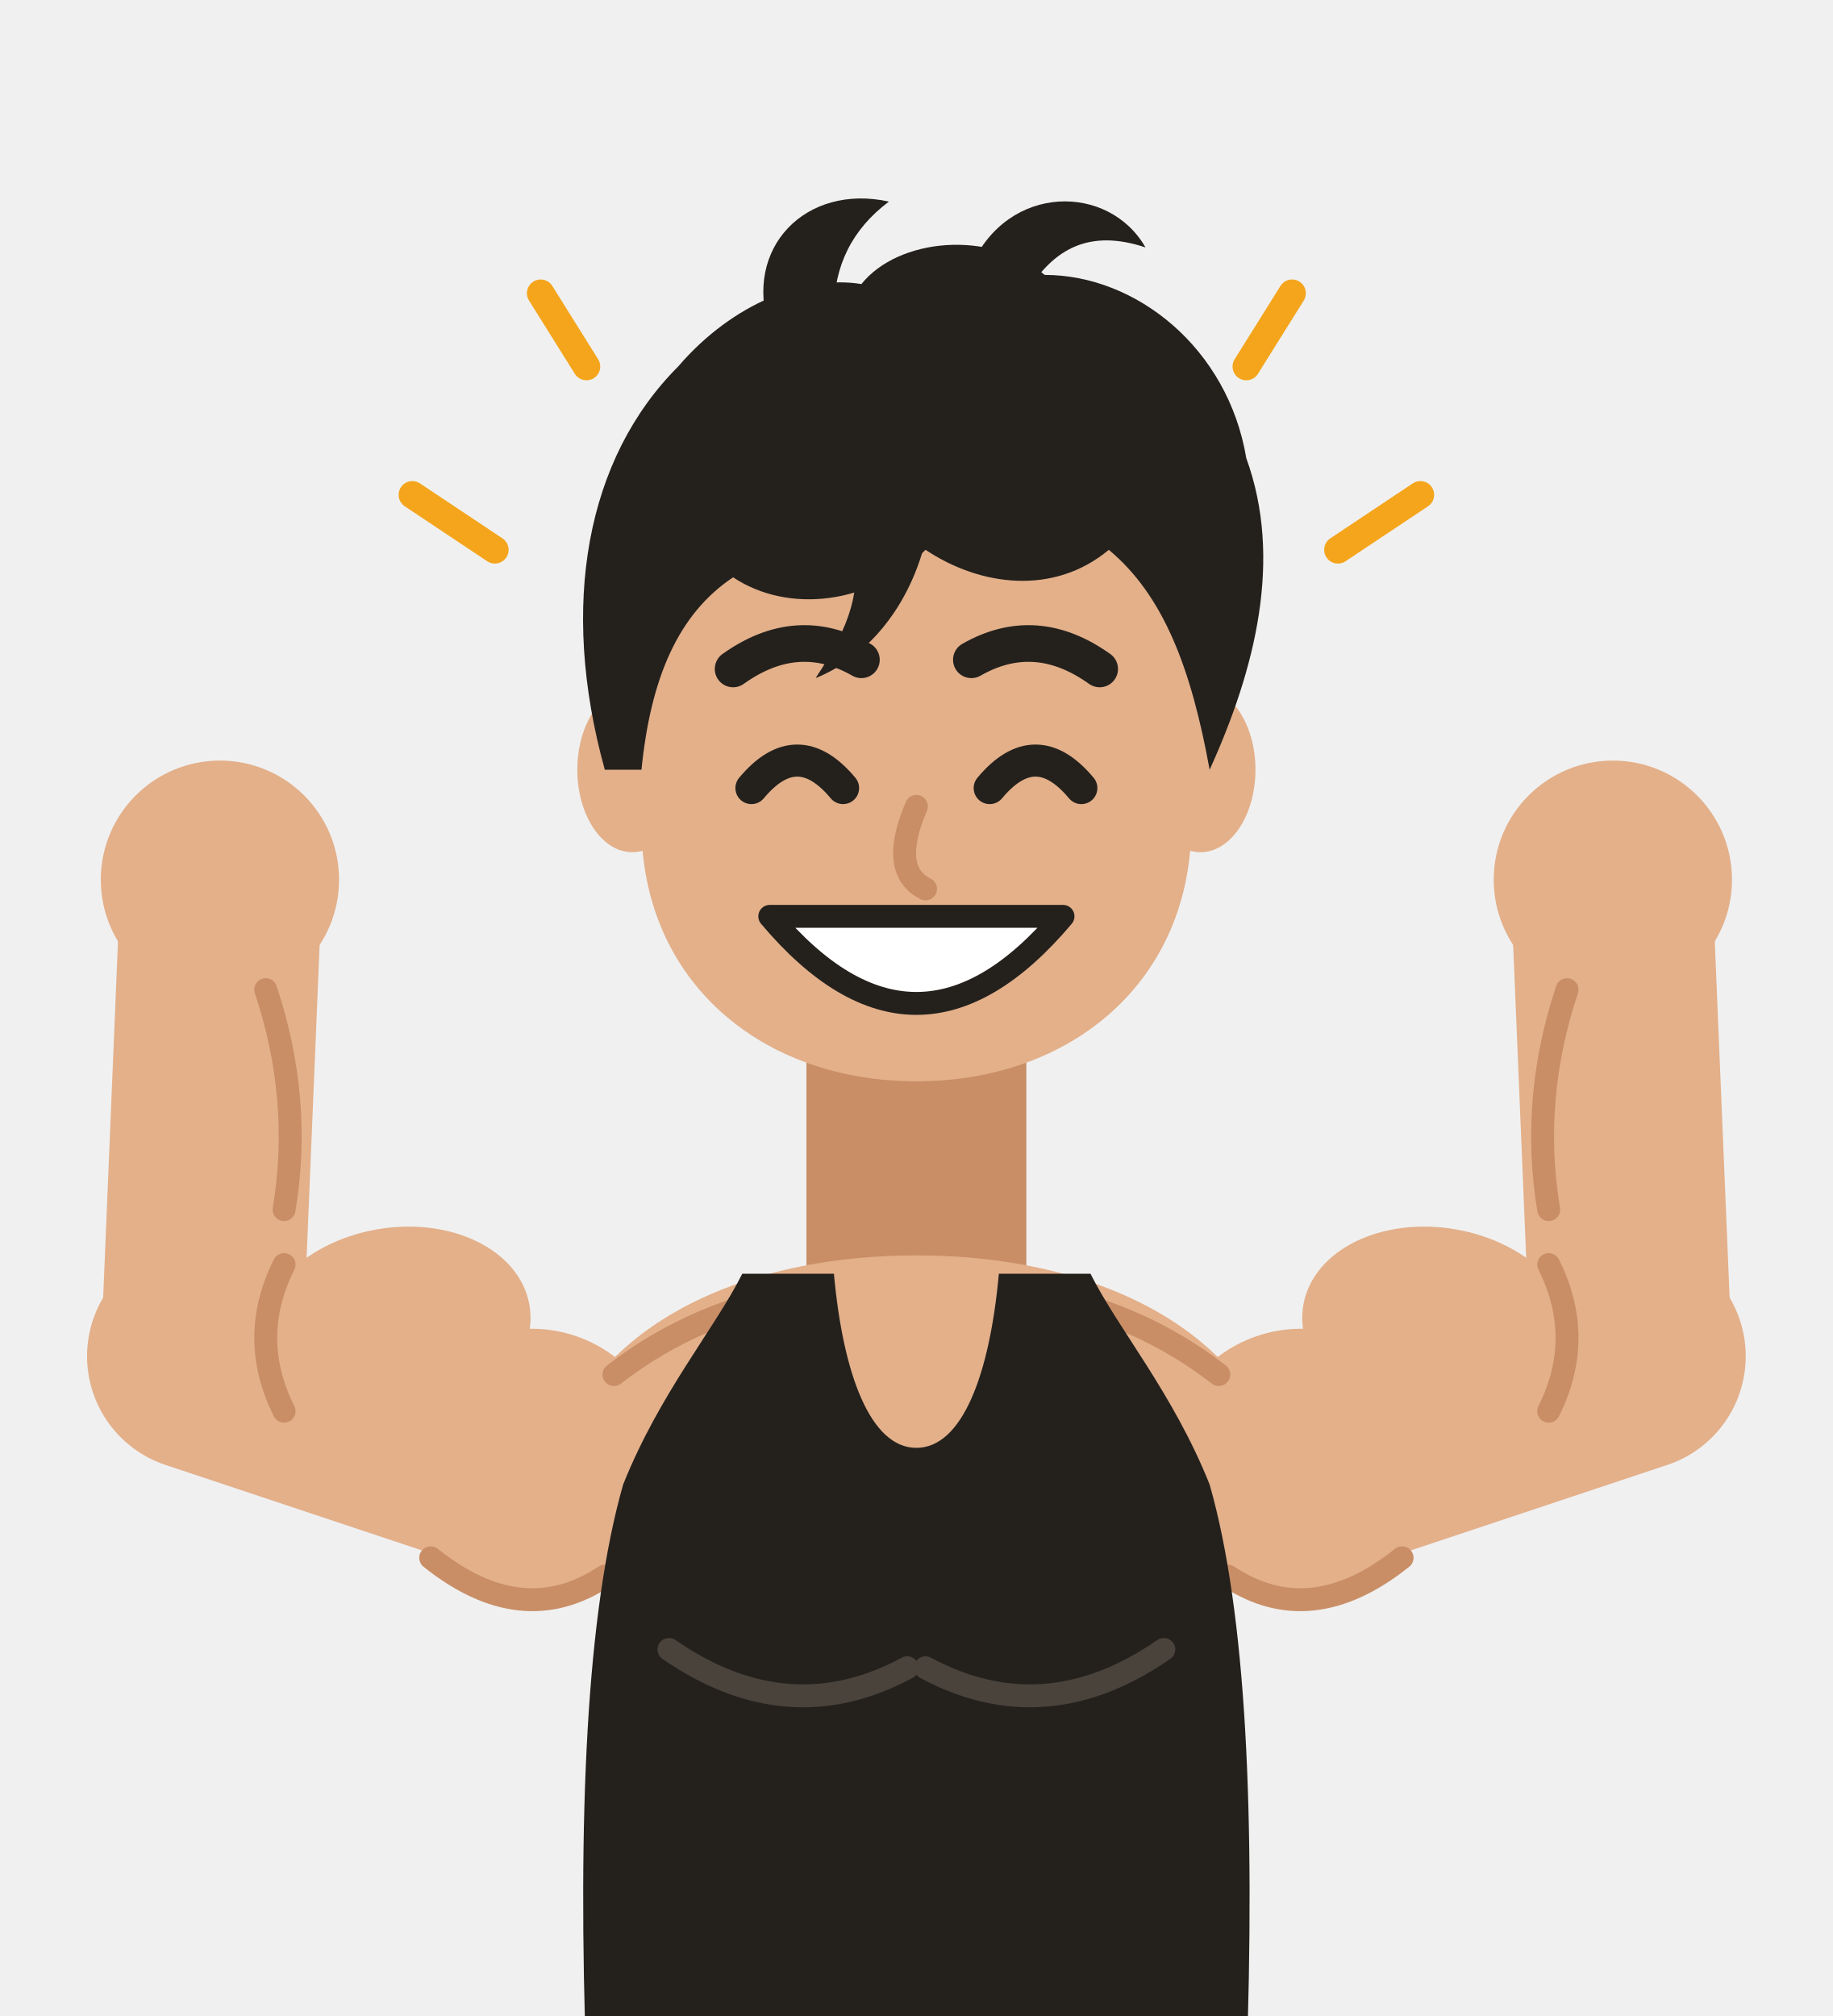
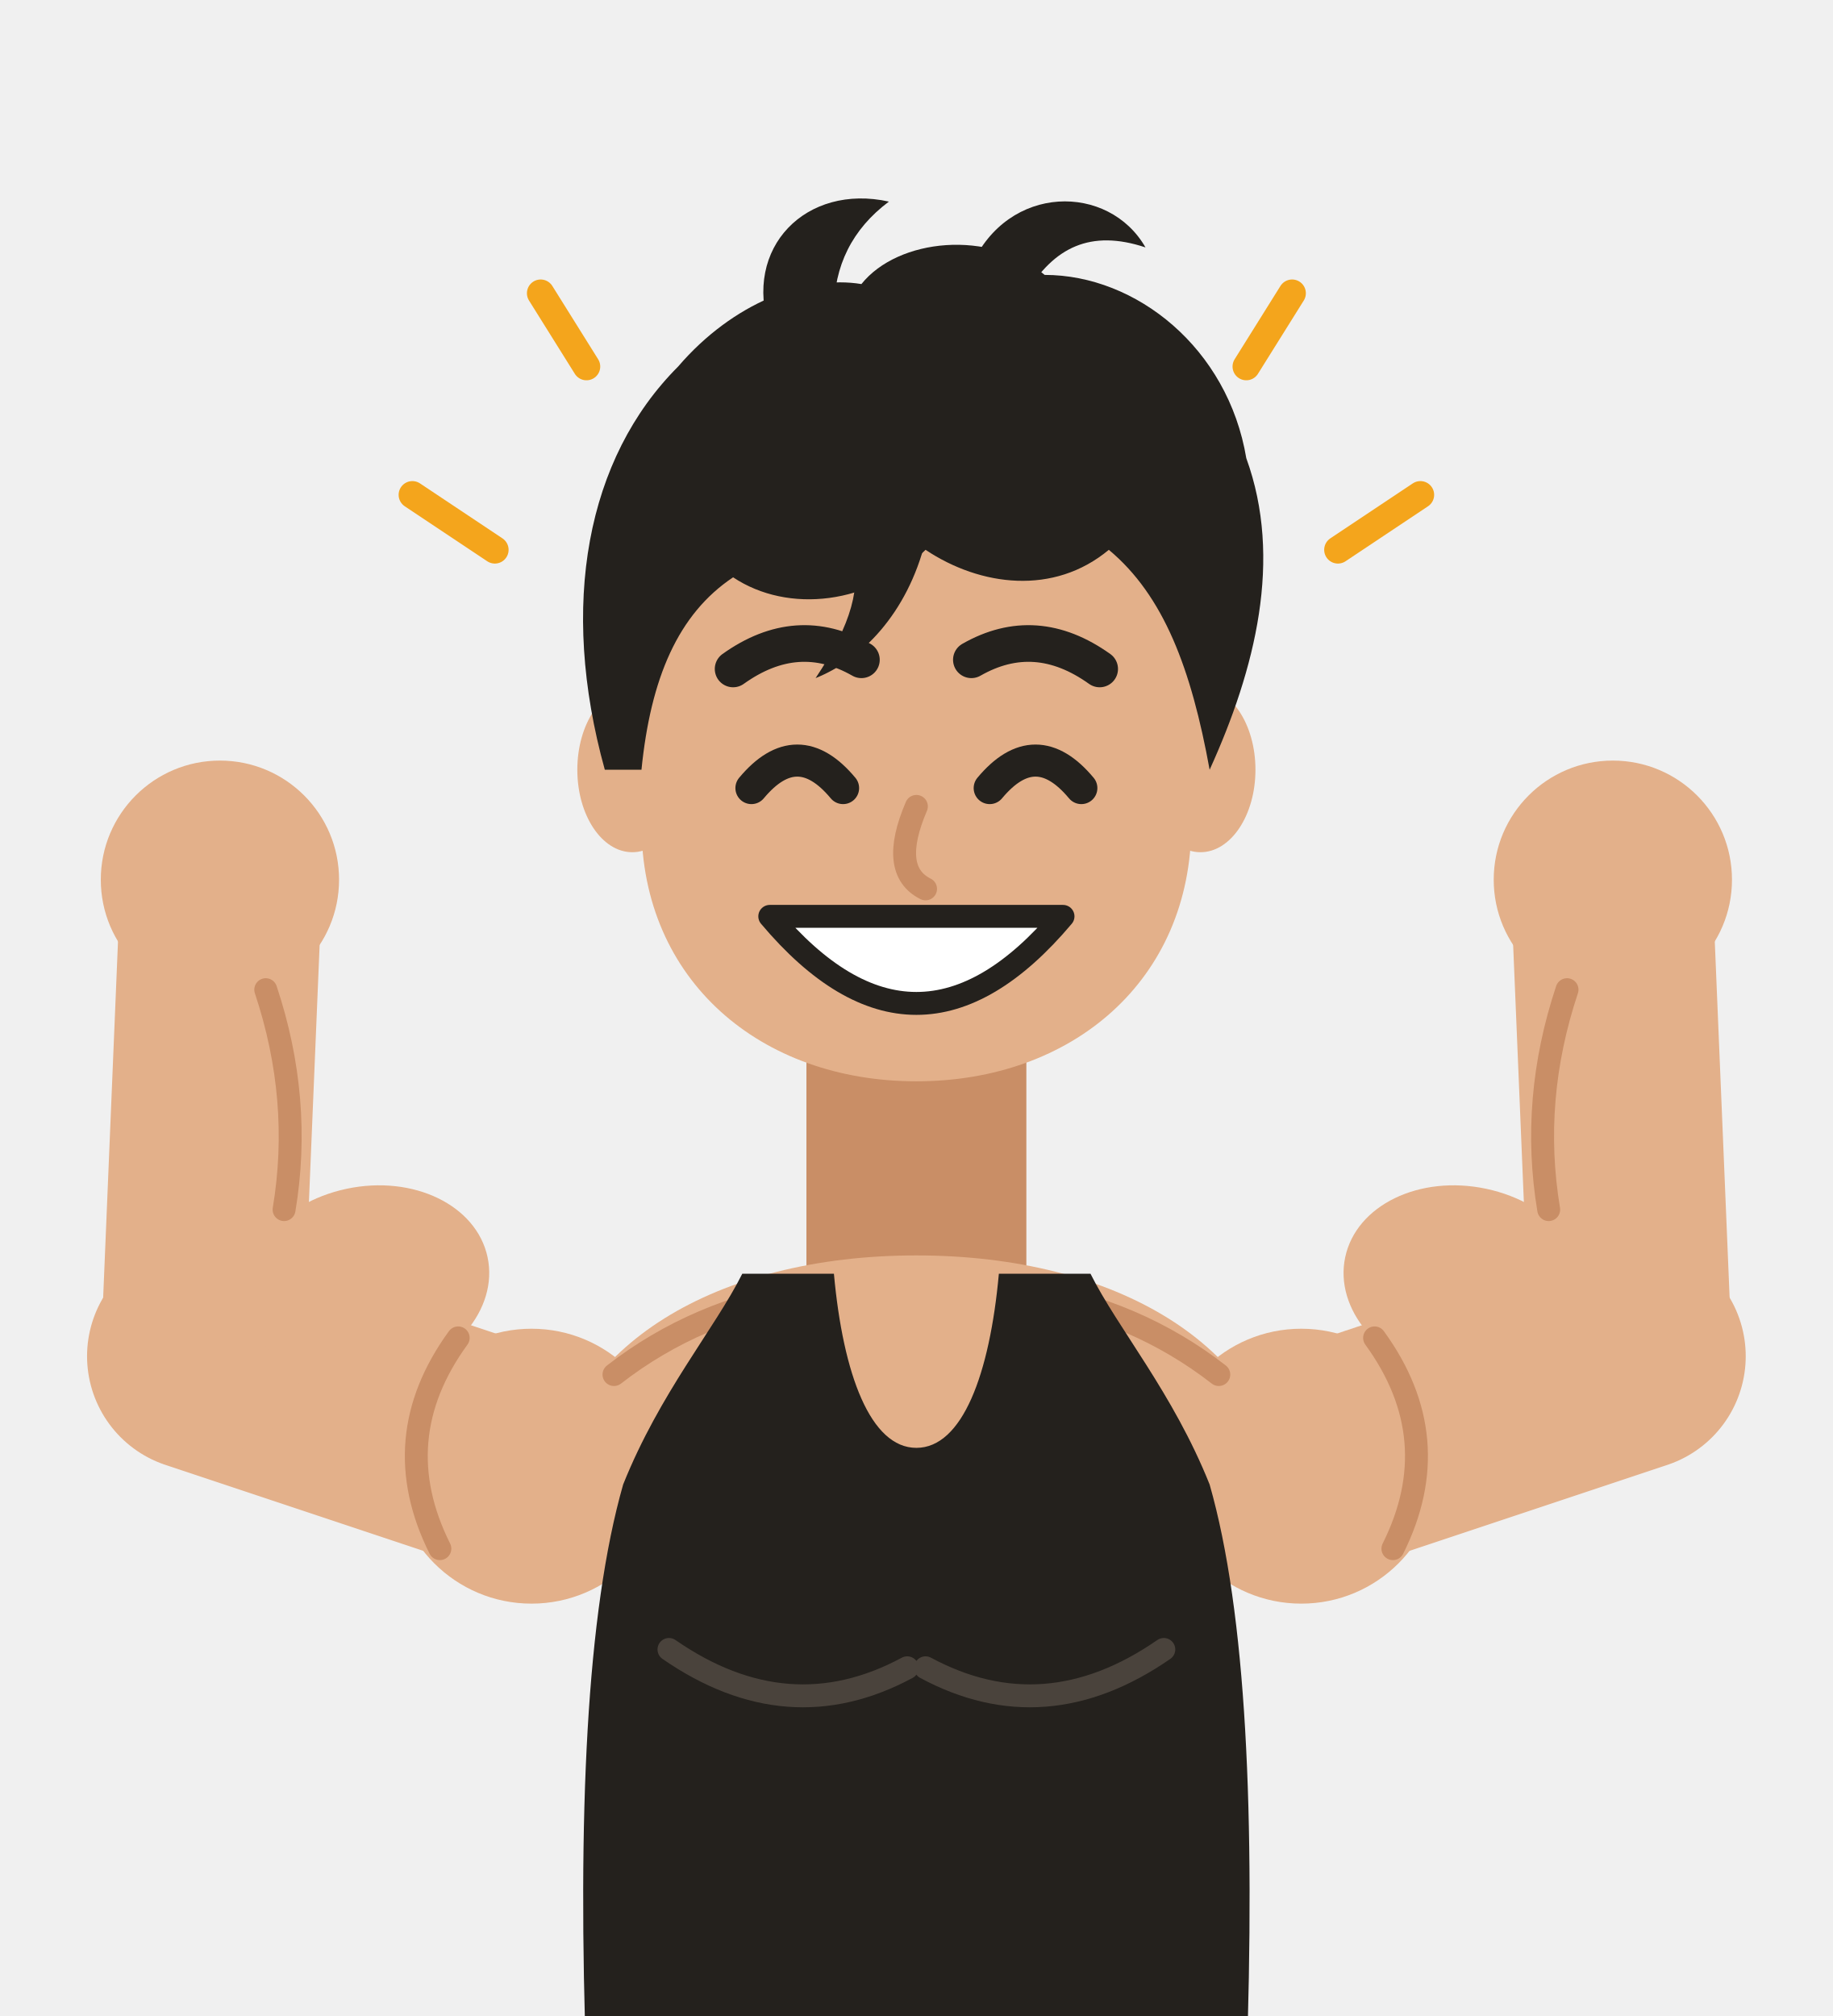
<svg xmlns="http://www.w3.org/2000/svg" viewBox="0 0 200 220" width="200" height="220" role="img" aria-label="Rana">
  <path d="M58 160L22 148M142 160L178 148" stroke="#E3B08A" stroke-width="25" stroke-linecap="round" fill="none" />
  <path d="M22 148L24 100M178 148L176 100" stroke="#E3B08A" stroke-width="22" stroke-linecap="round" fill="none" />
  <circle cx="24" cy="96" r="13" fill="#E3B08A" />
  <circle cx="176" cy="96" r="13" fill="#E3B08A" />
-   <ellipse cx="43" cy="145" rx="15" ry="11" transform="rotate(-10 43 145)" fill="#E3B08A" />
-   <ellipse cx="157" cy="145" rx="15" ry="11" transform="rotate(10 157 145)" fill="#E3B08A" />
+   <ellipse cx="40" cy="140" rx="13.5" ry="10.5" transform="rotate(-12 40 140)" fill="#E3B08A" />
+   <ellipse cx="160" cy="140" rx="13.5" ry="10.5" transform="rotate(12 160 140)" fill="#E3B08A" />
  <circle cx="58" cy="160" r="15" fill="#E3B08A" />
  <circle cx="142" cy="160" r="15" fill="#E3B08A" />
-   <path d="M31 138Q27 146 31 154M169 138Q173 146 169 154M29 108Q33 120 31 132M171 108Q167 120 169 132M47 170Q57 178 66 172M153 170Q143 178 134 172" stroke="#C98E66" stroke-width="2.5" stroke-linecap="round" fill="none" />
+   <path d="M29 108Q33 120 31 132M171 108Q167 120 169 132M50 146Q42 157 48 169M150 146Q158 157 152 169" stroke="#C98E66" stroke-width="2.5" stroke-linecap="round" fill="none" />
  <path d="M88 106h24v34H88z" fill="#C98E66" />
  <path d="M60 162C62 147 78 137 100 137C122 137 138 147 140 162Z" fill="#E3B08A" />
  <path d="M88 141Q76 143 67 150M112 141Q124 143 133 150" stroke="#C98E66" stroke-width="2.5" stroke-linecap="round" fill="none" />
  <path d="M64 226C63 198 64 176 68 162C72 152 78 145 81 139H91C92 150 95 158 100 158C105 158 108 150 109 139H119C122 145 128 152 132 162C136 176 137 198 136 226Z" fill="#24211D" />
  <path d="M73 180Q86 189 99 182M101 182Q114 189 127 180" stroke="#4A433C" stroke-width="2.5" stroke-linecap="round" fill="none" />
  <path d="M54 60l-9-6M146 60l9-6M64 40l-5-8M136 40l5-8" stroke="#F4A51C" stroke-width="3" stroke-linecap="round" fill="none" />
  <ellipse cx="69" cy="84" rx="6" ry="9" fill="#E3B08A" />
  <ellipse cx="131" cy="84" rx="6" ry="9" fill="#E3B08A" />
  <path d="M70 74C70 54 84 44 100 44C116 44 130 54 130 74V90C130 107 117 118 100 118C83 118 70 107 70 90Z" fill="#E3B08A" />
  <path d="M66 84C61 66 64 50 74 40C80 33 88 30 94 31C98 26 108 25 114 30C124 30 134 38 136 50C140 61 137 73 132 84C130 73 127 65 121 60C115 65 107 64 101 60C95 66 86 67 80 63C74 67 71 74 70 84Z" fill="#24211D" />
  <path d="M84 36C81 27 88 20 97 22C93 25 91 29 91 34ZM106 29C110 20 121 20 125 27C119 25 115 27 112 32ZM101 59C99 67 94 72 89 74C93 68 94 64 93 60Z" fill="#24211D" />
  <path d="M80 73Q87 68 94 72M106 72Q113 68 120 73" stroke="#24211D" stroke-width="4" stroke-linecap="round" fill="none" />
  <path d="M82 86Q87 80 92 86M108 86Q113 80 118 86" stroke="#24211D" stroke-width="3.5" stroke-linecap="round" fill="none" />
  <path d="M100 88Q97 95 101 97" stroke="#C98E66" stroke-width="2.5" stroke-linecap="round" fill="none" />
  <path d="M84 100Q100 119 116 100Z" fill="#FFFFFF" stroke="#24211D" stroke-width="2.5" stroke-linejoin="round" />
</svg>
